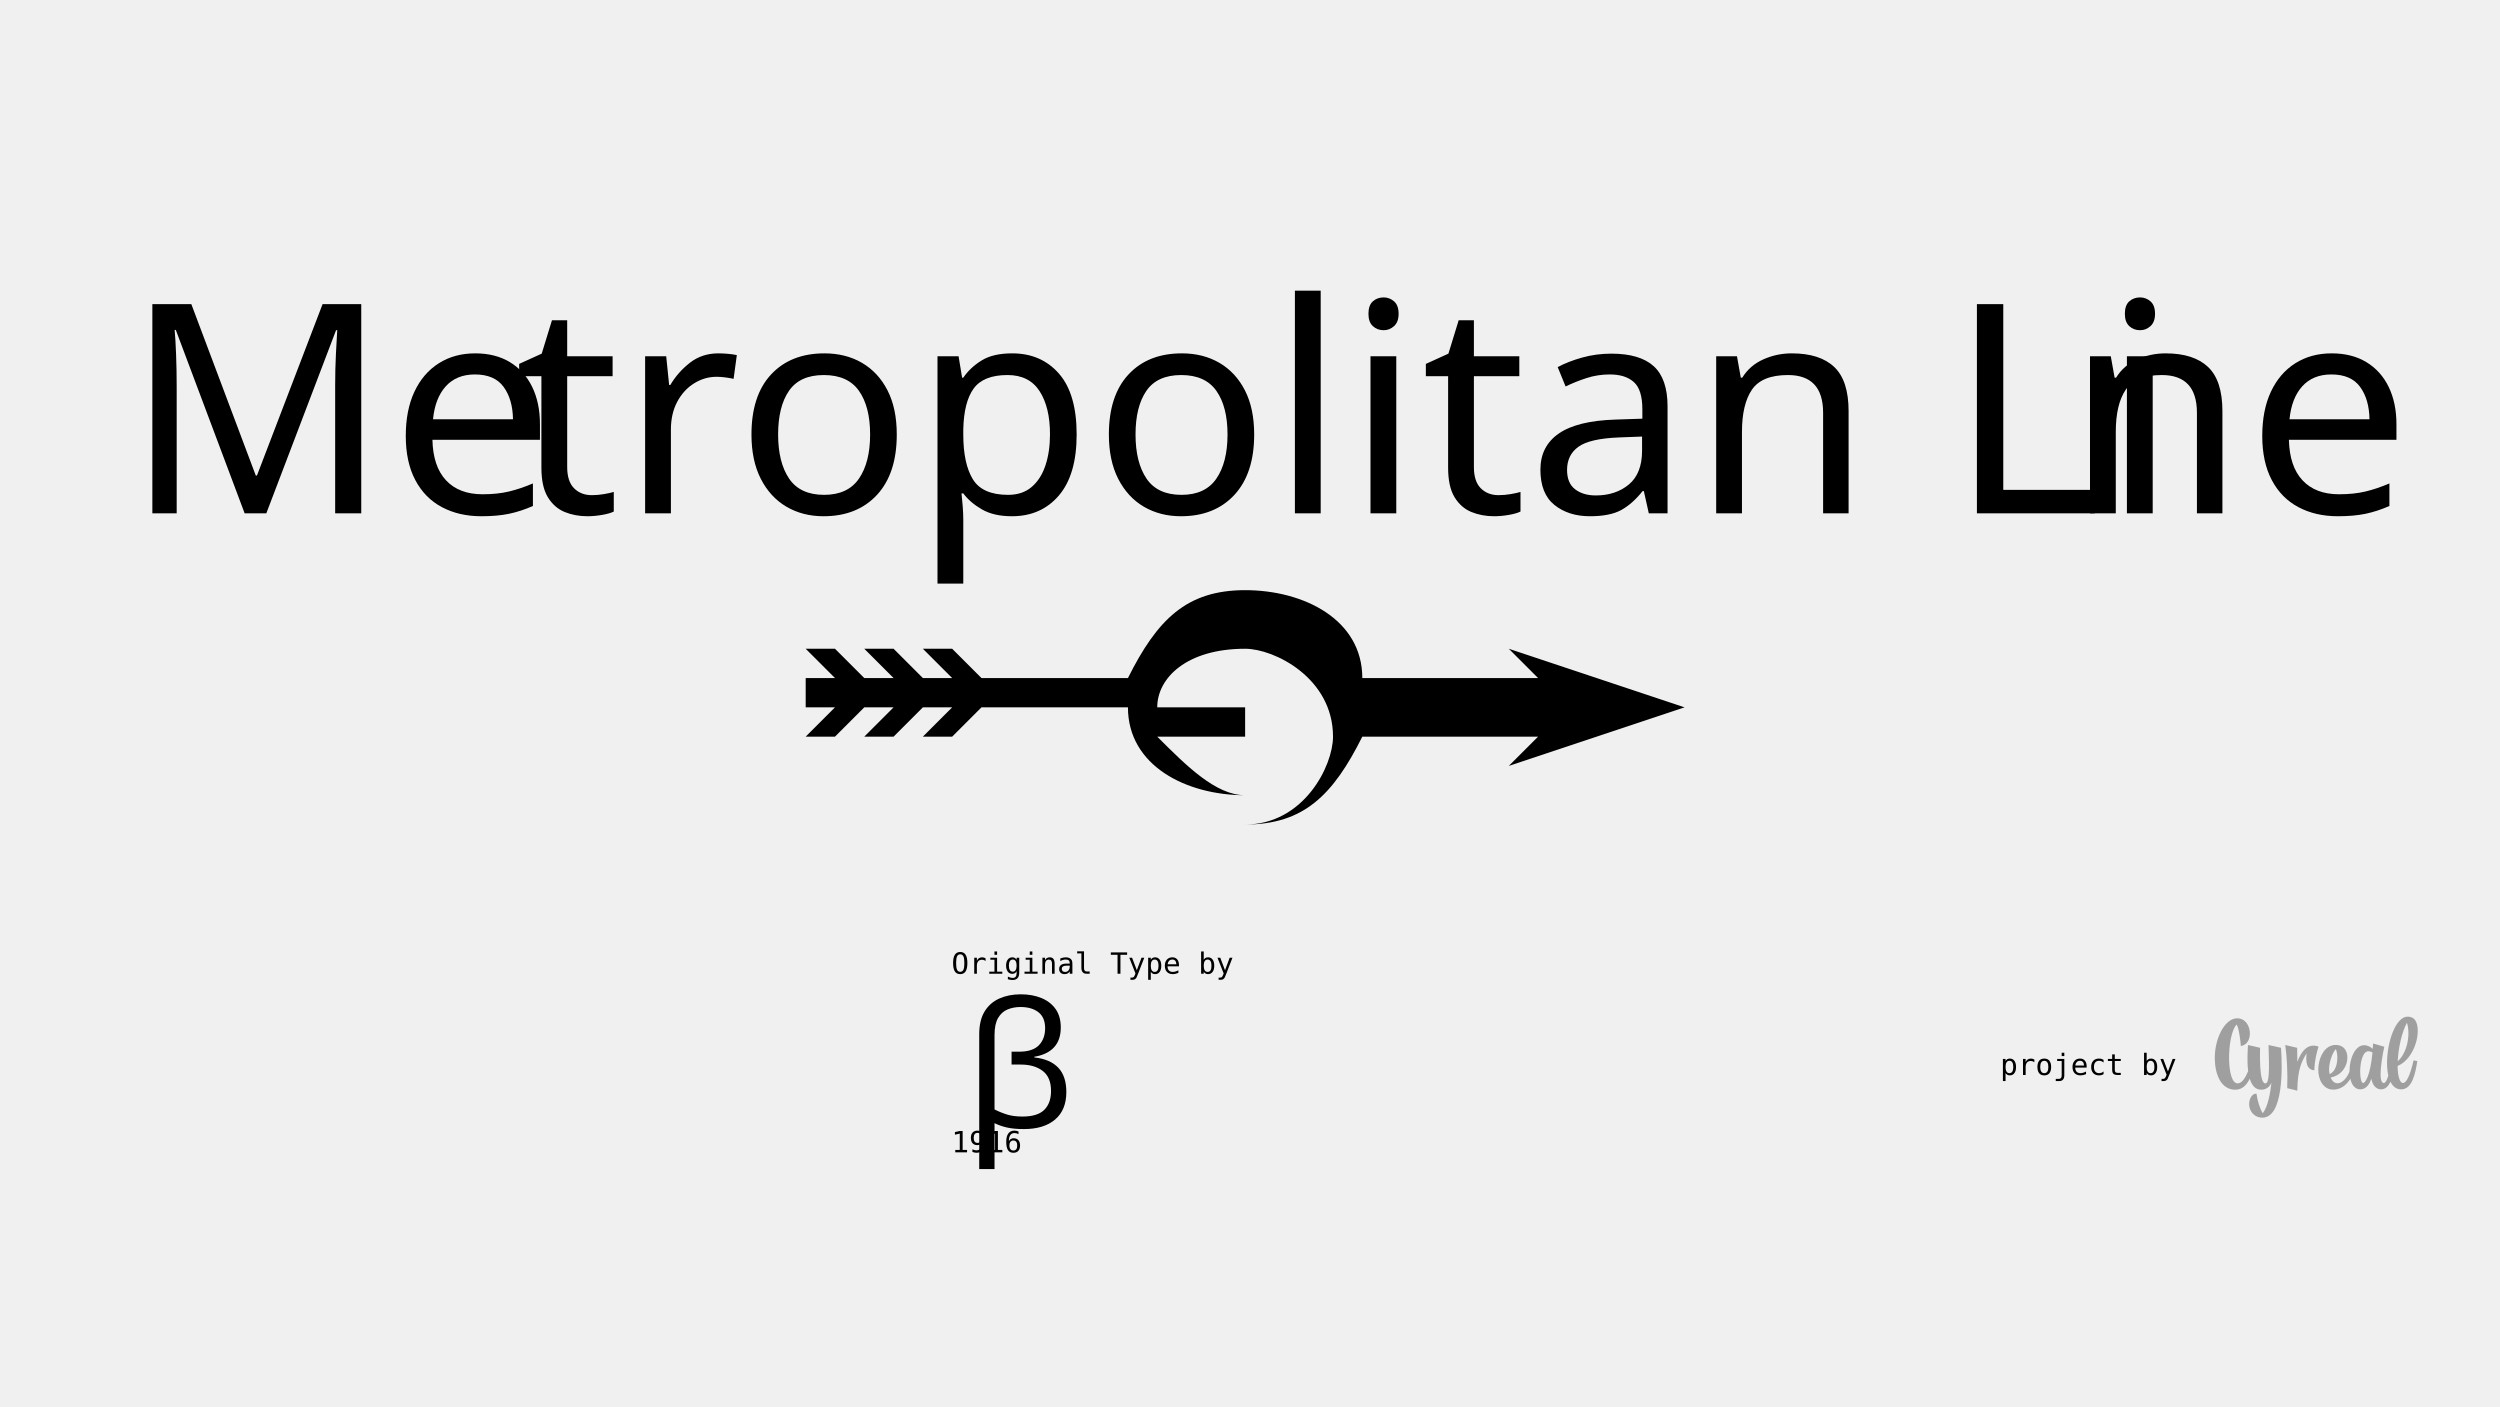
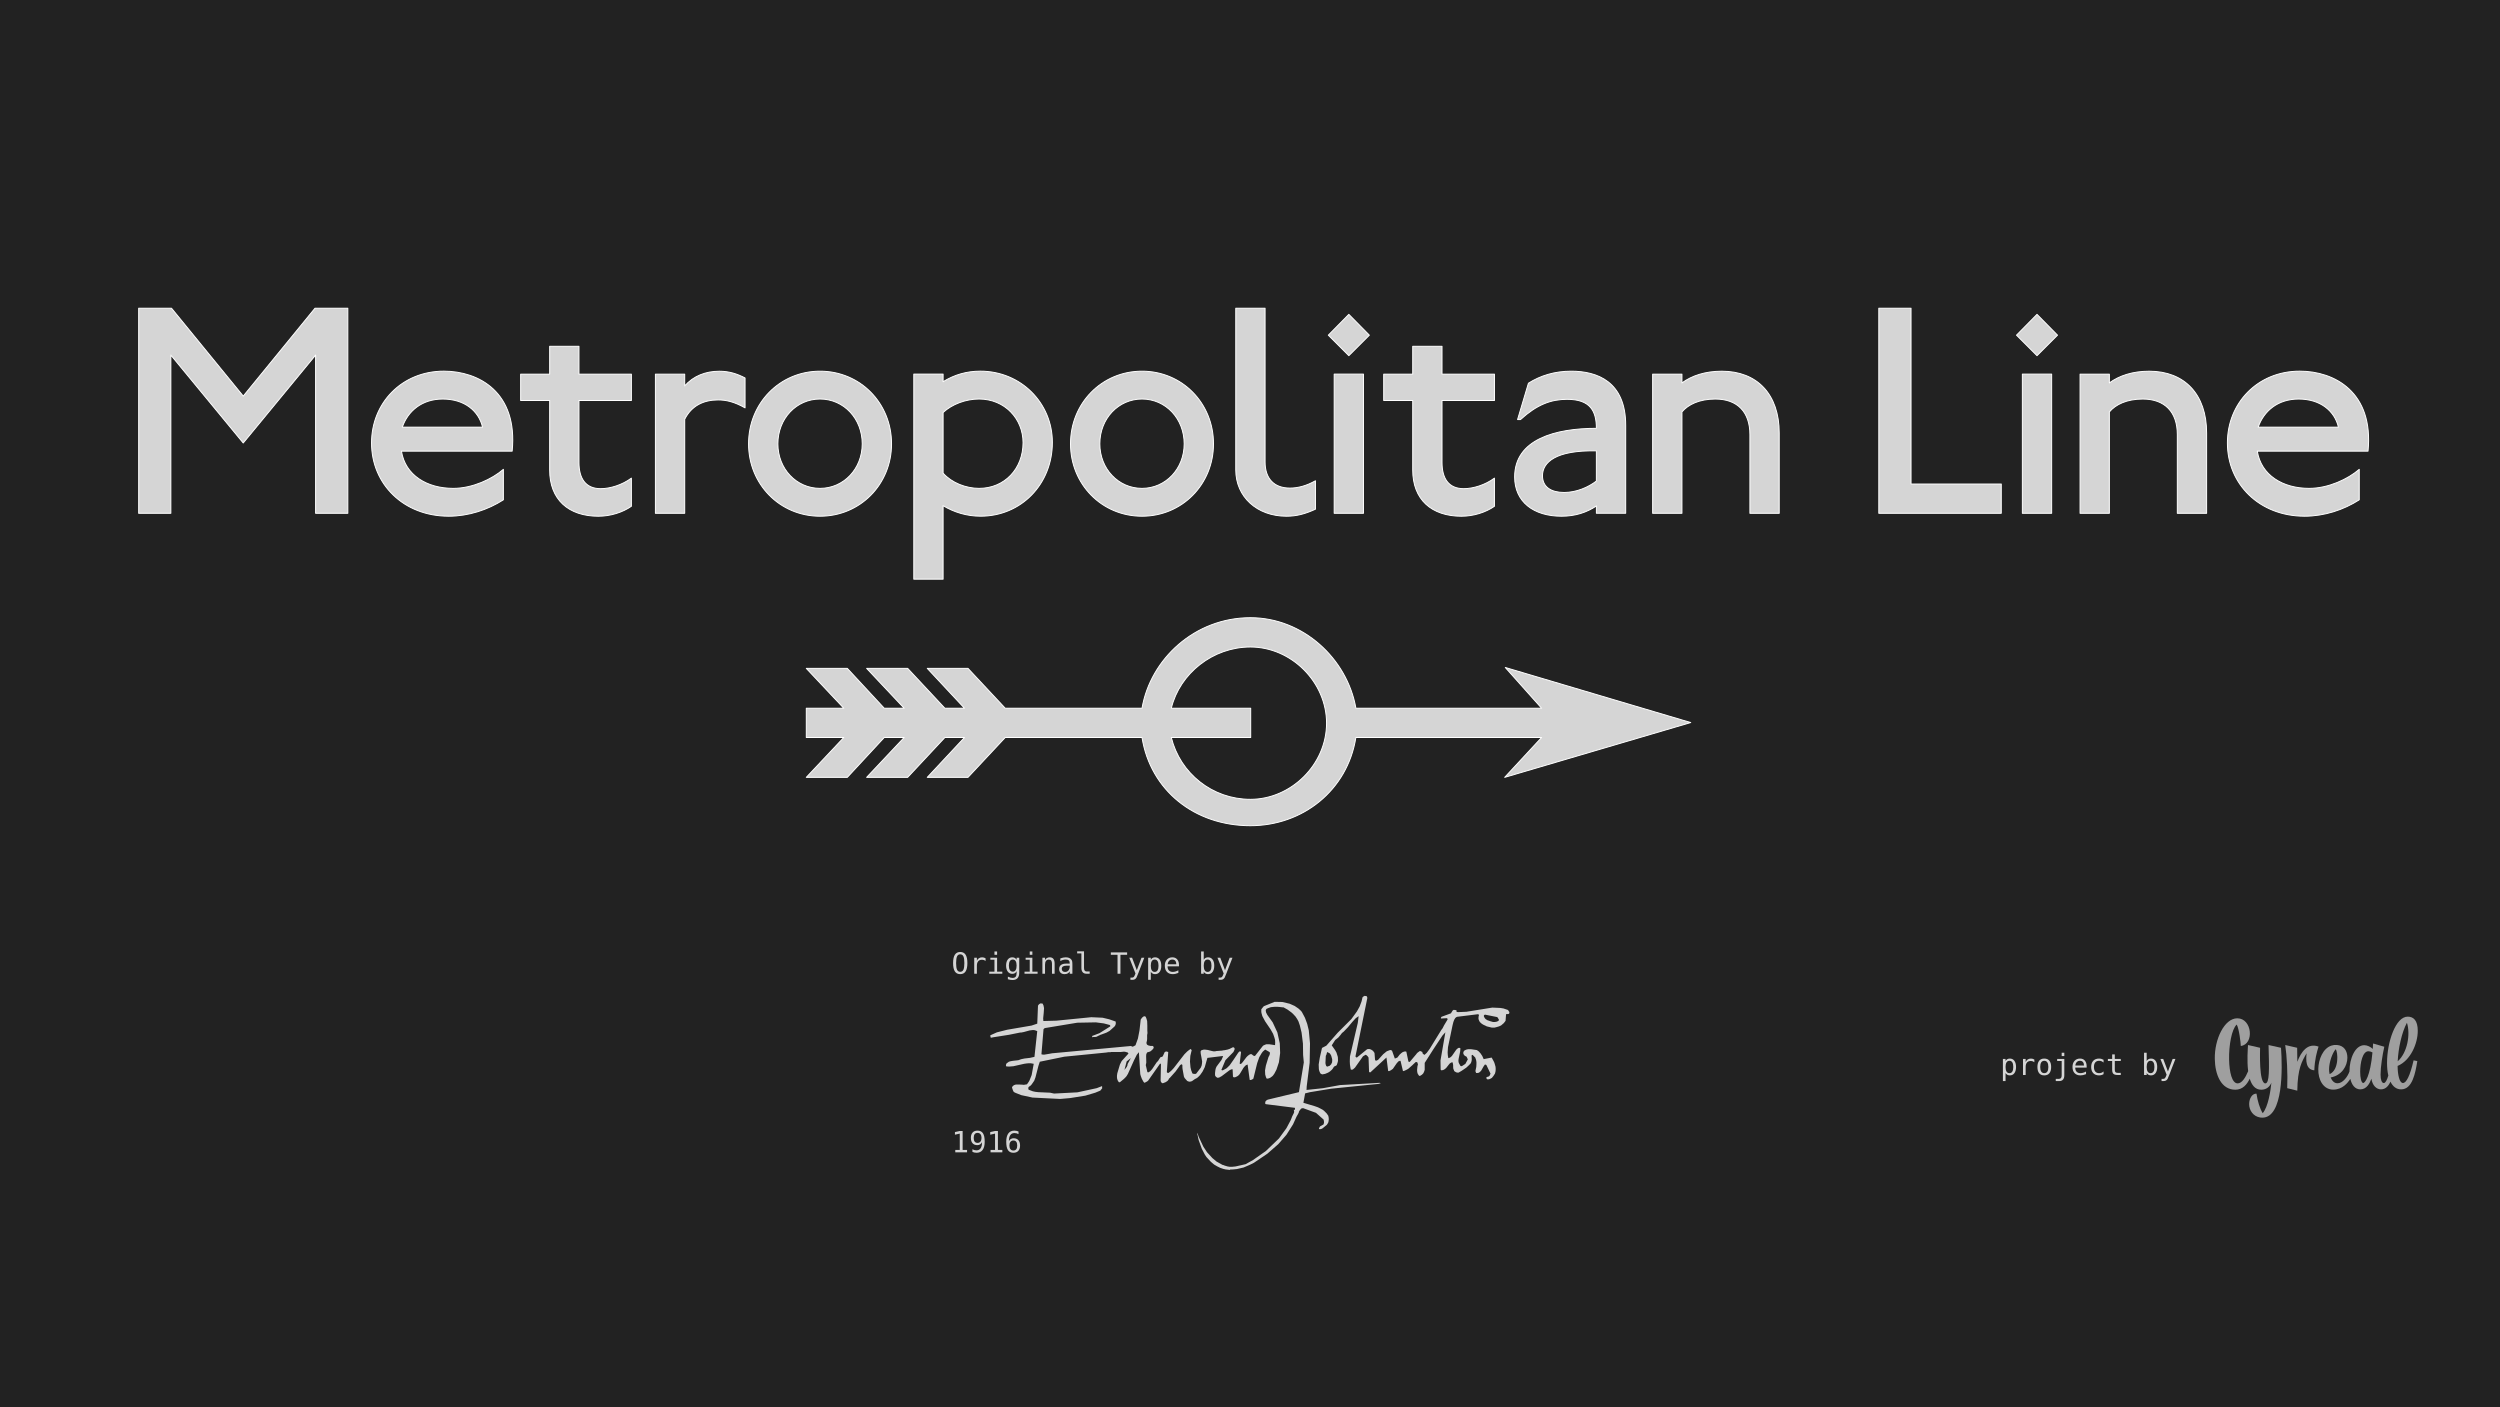
<svg xmlns="http://www.w3.org/2000/svg" width="100%" height="100%" viewBox="0 0 10667 6000" version="1.1" xml:space="preserve" style="fill-rule:evenodd;clip-rule:evenodd;stroke-linejoin:round;stroke-miterlimit:2;">
-   <g transform="matrix(4.166667,0,0,4.166667,-1118.23,636.8685)">
-     <text x="395.3px" y="372.8px" style="font-family:'Railway', 'Railway C1';font-size:300px;">Me<tspan x="795.2px 924.2px 1025.6px 1188.8px 1355.3px 1518.5px 1616.6px 1679px " y="372.8px 372.8px 372.8px 372.8px 372.8px 372.8px 372.8px 372.8px ">tropolit</tspan>an Li<tspan x="2383.1px " y="372.8px ">n</tspan>e</text>
-     <g transform="matrix(300,0,0,300,1093.425,691.4952)">
-       <path d="M1.5,0c0.2,0 0.3,-0.1 0.4,-0.3l0.6,0l-0.1,0.1l0.6,-0.2l-0.6,-0.2l0.1,0.1l-0.6,0c-0,-0.2 -0.2,-0.3 -0.4,-0.3c-0.2,0 -0.3,0.1 -0.4,0.3l-0.5,0l-0.1,-0.1l-0.1,0l0.1,0.1l-0.1,0l-0.1,-0.1l-0.1,0l0.1,0.1l-0.1,0l-0.1,-0.1l-0.1,0l0.1,0.1l-0.1,0l-0,0.1l0.1,0l-0.1,0.1l0.1,0l0.1,-0.1l0.1,0l-0.1,0.1l0.1,0l0.1,-0.1l0.1,0l-0.1,0.1l0.1,0l0.1,-0.1l0.5,0c0,0.2 0.2,0.3 0.4,0.3Zm0,-0.1c-0.1,0 -0.2,-0.1 -0.3,-0.2l0.3,0l0,-0.1l-0.3,0c0,-0.1 0.1,-0.2 0.3,-0.2c0.1,0 0.3,0.1 0.3,0.3c0,0.1 -0.1,0.3 -0.3,0.3Z" style="fill-rule:nonzero;" />
-     </g>
-     <g transform="matrix(300,0,0,300,1093.425,691.4952)" />
+   <rect x="-446.8" y="-375.4" width="11560.2" height="6750.7" style="fill:#222;" />
+   <g>
+     <path d="M591.5,2190.1l137.5,0l0,-675l308.8,375l308.8,-375l0,675l137.5,0l0,-875l-140,0l-306.2,375l-306.2,-375l-140,0l0,875Z" style="fill:#d5d5d5;fill-rule:nonzero;stroke:#fff;stroke-width:4.2px;" />
+     <path d="M1914,2202.6c85,0 167.5,-27.5 233.8,-70l0,-130c-47.5,41.2 -131.2,81.2 -213.8,81.2c-112.5,0 -205,-56.2 -221.2,-158.8l472.5,0c25,-252.5 -143.8,-341.3 -291.2,-341.3c-180,0 -308.8,136.2 -308.8,306.3c0,176.2 137.5,312.5 328.7,312.5Zm-197.5,-380c23.8,-68.8 83.8,-120 172.5,-120c93.8,0 153.8,51.3 170,120l-342.5,0Z" style="fill:#d5d5d5;fill-rule:nonzero;stroke:#fff;stroke-width:4.2px;" />
+     <path d="M2554,2202.6c50,0 102.5,-16.3 140,-42.5l0,-120c-38.8,28.8 -90,45 -131.2,45c-66.2,0 -92.5,-46.2 -92.5,-111.2l0,-265l223.7,0l0,-112.5l-223.7,0l0,-118.8l-125,0l0,118.8l-123.8,0l0,112.5l123.8,0l0,296.3c0,126.2 80,197.5 208.8,197.5Z" style="fill:#d5d5d5;fill-rule:nonzero;stroke:#fff;stroke-width:4.2px;" />
+     <path d="M2796.5,2190.1l125,0l0,-401.2c28.8,-57.5 80,-82.5 142.5,-82.5c33.8,0 68.8,7.5 115,33.8l0,-127.5c-33.7,-17.5 -67.5,-28.7 -110,-28.7c-57.5,0 -110,20 -147.5,62.5l0,-50l-125,0l0,593.8Z" style="fill:#d5d5d5;fill-rule:nonzero;stroke:#fff;stroke-width:4.2px;" />
+     <path d="M3499,2202.6c171.2,0 305,-136.2 305,-308.8c0,-173.8 -133.8,-310 -305,-310c-171.3,0 -305,136.2 -305,310c0,172.5 133.7,308.8 305,308.8Zm0,-118.8c-101.3,0 -180,-83.8 -180,-190c0,-107.5 78.7,-191.3 180,-191.3c101.2,0 180,83.8 180,191.3c0,106.2 -78.8,190 -180,190Z" style="fill:#d5d5d5;fill-rule:nonzero;stroke:#fff;stroke-width:4.2px;" />
+     <path d="M3899,2471.3l125,0l0,-313.8c47.5,28.7 102.5,45 160,45c172.5,0 306.2,-136.2 306.2,-315c0,-167.5 -133.8,-303.8 -307.5,-303.8c-57.5,0 -110,15 -158.7,45l0,-32.5l-125,0l0,875Zm278.7,-387.5c-56.2,0 -117.5,-23.8 -153.7,-65l0,-258.8c37.5,-35 96.2,-57.5 153.7,-57.5c108.8,0 187.5,83.8 187.5,186.3c0,111.2 -78.8,195 -187.5,195Z" style="fill:#d5d5d5;fill-rule:nonzero;stroke:#fff;stroke-width:4.2px;" />
+     <path d="M4872.7,2202.6c171.2,0 305,-136.2 305,-308.8c0,-173.8 -133.8,-310 -305,-310c-171.2,0 -305,136.2 -305,310c0,172.5 133.8,308.8 305,308.8Zm0,-118.8c-101.2,0 -180,-83.8 -180,-190c0,-107.5 78.8,-191.3 180,-191.3c101.2,0 180,83.8 180,191.3c0,106.2 -78.8,190 -180,190Z" style="fill:#d5d5d5;fill-rule:nonzero;stroke:#fff;stroke-width:4.2px;" />
+     <path d="M5489,2202.6c43.7,0 80,-10 123.8,-30l0,-121.2c-37.5,21.2 -73.8,31.2 -108.8,31.2c-68.8,0 -106.2,-41.2 -106.2,-111.2l0,-656.3l-125,0l0,690c0,115 91.2,197.5 216.2,197.5Z" style="fill:#d5d5d5;fill-rule:nonzero;stroke:#fff;stroke-width:4.2px;" />
+     <path d="M5692.7,2190.1l125,0l0,-593.8l-125,0l0,593.8Zm62.5,-672.5l87.5,-87.5l-87.5,-88.8l-87.5,88.8l87.5,87.5Z" style="fill:#d5d5d5;fill-rule:nonzero;stroke:#fff;stroke-width:4.2px;" />
+     <path d="M6236.5,2202.6c50,0 102.5,-16.3 140,-42.5l0,-120c-38.8,28.8 -90,45 -131.2,45c-66.2,0 -92.5,-46.2 -92.5,-111.2l0,-265l223.8,0l0,-112.5l-223.8,0l0,-118.8l-125,0l0,118.8l-123.8,0l0,112.5l123.8,0l0,296.3c0,126.2 80,197.5 208.8,197.5Z" style="fill:#d5d5d5;fill-rule:nonzero;stroke:#fff;stroke-width:4.2px;" />
+     <path d="M6662.7,2202.6c58.8,0 107.5,-16.3 148.8,-43.8l0,31.2l125,0l0,-375c0,-187.5 -122.5,-231.2 -232.5,-231.2c-70,0 -131.2,18.8 -182.5,51.3l-46.3,155l12.5,0c70,-63.8 130,-86.3 198.8,-86.3c100,0 125,51.3 125,123.8c-173.8,0 -348.8,46.2 -348.8,207.5c0,106.2 81.2,167.5 200,167.5Zm11.2,-101.3c-56.2,0 -92.5,-23.8 -92.5,-71.2c0,-57.5 56.3,-110 230,-106.3l0,128.8c-33.8,26.2 -85,48.7 -137.5,48.7Z" style="fill:#d5d5d5;fill-rule:nonzero;stroke:#fff;stroke-width:4.2px;" />
+     <path d="M7051.5,2190.1l125,0l0,-432.5c26.2,-31.3 73.8,-55 142.5,-55c95,0 147.5,56.3 147.5,151.3l0,336.3l125,0l0,-342.5c0,-165 -93.8,-263.8 -245,-263.8c-70,0 -127.5,18.8 -170,50l0,-37.5l-125,0l0,593.8Z" style="fill:#d5d5d5;fill-rule:nonzero;stroke:#fff;stroke-width:4.2px;" />
+     <path d="M8016.5,2190.1l522.5,0l0,-125l-385,0l0,-750l-137.5,0l0,875Z" style="fill:#d5d5d5;fill-rule:nonzero;stroke:#fff;stroke-width:4.2px;" />
+     <path d="M8629,2190.1l125,0l0,-593.8l-125,0l0,593.8Zm62.5,-672.5l87.5,-87.5l-87.5,-88.8l-87.5,88.8l87.5,87.5Z" style="fill:#d5d5d5;fill-rule:nonzero;stroke:#fff;stroke-width:4.2px;" />
+     <path d="M8875.2,2190.1l125,0l0,-432.5c26.2,-31.3 73.7,-55 142.5,-55c95,0 147.5,56.3 147.5,151.3l0,336.3l125,0l0,-342.5c0,-165 -93.8,-263.8 -245,-263.8c-70,0 -127.5,18.8 -170,50l0,-37.5l-125,0l0,593.8Z" style="fill:#d5d5d5;fill-rule:nonzero;stroke:#fff;stroke-width:4.2px;" />
+     <path d="M9832.7,2202.6c85,0 167.5,-27.5 233.7,-70l0,-130c-47.5,41.2 -131.2,81.2 -213.8,81.2c-112.5,0 -205,-56.2 -221.2,-158.8l472.5,0c25,-252.5 -143.8,-341.3 -291.2,-341.3c-180,0 -308.8,136.2 -308.8,306.3c0,176.2 137.5,312.5 328.8,312.5Zm-197.5,-380c23.8,-68.8 83.8,-120 172.5,-120c93.8,0 153.8,51.3 170,120l-342.5,0Z" style="fill:#d5d5d5;fill-rule:nonzero;stroke:#fff;stroke-width:4.2px;" />
+     <path d="M5335.2,3523.1c222.5,0 413.8,-150 450,-376.3l792.5,0l-157.5,170l793.8,-233.8l-791.2,-235l155,173.8l-792.5,0c-37.5,-212.5 -226.3,-386.2 -450,-386.2c-237.5,0 -426.2,176.2 -462.5,386.2l-583.8,0l-158.8,-170l-173.7,0l158.7,170l-83.7,0l-158.7,-170l-175,0l160,170l-85,0l-157.5,-170l-175,0l160,170l-160,0l0,125l160,0l-160,170l175,0l157.5,-170l85,0l-160,170l175,0l158.7,-170l83.7,0l-158.7,170l173.7,0l158.8,-170l583.8,0c36.2,225 223.8,376.3 462.5,376.3Zm0,-112.5c-162.5,0 -300,-111.2 -337.5,-263.8l338.8,0l0,-125l-338.8,0c36.2,-148.7 177.5,-261.2 337.5,-261.2c175,0 325,150 325,325c0,176.3 -151.2,325 -325,325Z" style="fill:#d5d5d5;fill-rule:nonzero;stroke:#fff;stroke-width:4.2px;" />
  </g>
-   <g transform="matrix(741.9157,0,0,741.9157,6551.559,4810.059)" />
-   <text x="4115.1px" y="4810.1px" style="font-family:'Railway', 'Railway C1';font-size:741.9px;">β</text>
+   <path d="M5248,4990.3l14.8,-0.7l14.8,-1.5l28.9,-6.7l27.5,-11.9l16.3,-8.2l57.1,-38.6l46.7,-40.8l34.9,-40.1l28.2,-44.5l14.1,-31.2l1.5,-3l5.2,-8.9l3.7,-7.4l0.7,-3.7l1.5,-3l5.2,-6.7l3.7,-3.7l2.2,-0.7l5.2,-0.7l54.9,20l32.6,28.9l1.5,8.9l0,5.2l-2.2,6.7l-14.8,8.2l-3.7,6.7l-0.7,2.2l0,2.2l3,0.7l3,0l2.2,-0.7l3,-0.7l3,-1.5l19.3,-15.6l3,-4.5l3,-5.2l1.5,-5.9l0.7,-5.9l0,-5.9l-0.7,-5.9l-1.5,-5.9l-6.7,-9.6l-11.1,-11.1l-5.9,-4.5l-9.6,-5.2l-10.4,-5.2l-14.8,-5.2l-47.5,-14.1l7.4,-40.1l20.8,-5.2l89.8,-14.8l197.3,-20l5.9,-0.7l9.6,-3l-3.7,-0.7l-0.7,-0.7l-169.9,9.6l-73.4,13.4l-69.7,7.4l0.7,-14.8l12.6,-100.9l1.5,-83.1l-5.2,-55.6l-6.7,-27.5l-9.6,-26l-13.4,-25.2l-5.2,-5.9l-8.9,-8.2l-16.3,-11.1l-21.5,-9.6l-31.2,-7.4l-32.6,-0.7l-46,18.5l-3,3l-8.2,10.4l0,10.4l0.7,5.2l3.7,13.4l11.9,22.3l23.7,34.9l10.4,18.5l5.2,14.8l3,10.4l0.7,11.9l-0.7,11.1l-24.5,-3.7l-12.6,0l-4.5,1.5l-8.2,3.7l-3.7,3.7l-31.9,40.8l-3,0l-4.5,-1.5l-5.2,-4.5l-4.5,-2.2l-7.4,3l-6.7,5.2l-5.2,5.2l-16.3,21.5l-5.2,5.9l-3,1.5l-3.7,0l0,-0.7l-0.7,-0.7l5.9,-49.7l-1.5,-0.7l-1.5,-1.5l-3.7,0l-5.2,5.2l-20.8,31.2l-15.6,22.3l-9.6,9.6l-5.2,4.5l-12.6,6.7l-3.7,1.5l-1.5,-0.7l-2.2,-0.7l-0.7,-0.7l0,-0.7l17.1,-40.8l34.1,-34.9l4.5,-9.6l0.7,-3.7l-0.7,-3l-2.2,-3l-2.2,-0.7l-3,0l-13.4,6.7l-8.9,3l-14.8,3l-2.2,0l-7.4,1.5l-1.5,0l-19.3,1.5l-1.5,0l-6.7,1.5l-6.7,0l-9.6,-2.2l-14.1,-3.7l-11.9,-1.5l-5.9,0l-8.2,2.2l-1.5,0.7l-1.5,1.5l-2.2,3.7l0.7,8.9l3,16.3l3,17.1l-0.7,8.9l-1.5,8.9l-3.7,8.9l-20,26l-5.2,0.7l-6.7,-0.7l-3.7,-1.5l-0.7,-1.5l-4.5,-11.9l-3,-12.6l-2.2,-24.5l1.5,-24.5l5.9,-24.5l-4.5,-4.5l0,-0.7l-7.4,5.2l-7.4,5.9l-11.9,11.9l-45.3,58.6l-8.9,9.6l-7.4,6.7l-7.4,5.2l-2.2,-0.7l-3,-2.2l-0.7,-0.7l0,-1.5l5.9,-84.6l-4.5,-1.5l-1.5,-0.7l-3,0l-3,0.7l-2.2,1.5l-0.7,0l-8.2,17.8l-1.5,1.5l-3,1.5l-3.7,0.7l-0.7,0l-2.2,2.2l-4.5,6.7l-4.5,7.4l-5.9,5.9l-20,29.7l-8.2,8.9l-7.4,4.5l-1.5,0l-0.7,-0.7l-1.5,0l-0.7,-0.7l0,-0.7l-6.7,-28.9l2.2,-10.4l-0.7,-28.2l0.7,-8.2l3.7,-7.4l5.2,-1.5l7.4,-2.2l6.7,-5.2l6.7,-6.7l2.2,-6.7l-3,-4.5l-2.2,-0.7l-8.2,0l-9.6,-2.2l-5.2,-3l-1.5,-2.2l-1.5,-4.5l0,-2.2l2.2,-8.9l0.7,-7.4l0,-16.3l1.5,-8.2l-0.7,-11.1l0,-20.8l-0.7,-19.3l-3,-10.4l-3,-7.4l-2.2,-2.2l-3.7,-0.7l-3,0.7l-6.7,5.2l-5.9,8.2l-5.2,46l-6.7,34.9l-10.4,28.9l-11.1,5.9l-2.2,0l-2.2,-1.5l-3.7,-0.7l0,-0.7l-336.8,31.2l-11.9,2.2l-22.3,3.7l-7.4,-0.7l-3,-0.7l-0.7,-0.7l8.9,-106.8l5.2,-4.5l138.7,-23l79.4,-1.5l34.1,4.5l25.2,6.7l2.2,3l0,3l-46,28.9l-31.2,11.9l0,5.9l3.7,-1.5l8.9,0l5.2,-0.7l10.4,-5.2l3.7,-1.5l2.2,-1.5l6.7,-2.2l20,-7.4l13.4,-7.4l6.7,-5.9l14.8,-13.4l3.7,-5.9l1.5,-7.4l-0.7,-7.4l-27.5,-9.6l-28.2,-6.7l-48.2,-2.2l-149.1,14.8l-55.6,1.5l-0.7,-11.9l2.2,-21.5l1.5,-21.5l-2.2,-11.1l-3.7,-8.2l-3.7,-0.7l-4.5,0l-0.7,-0.7l-5.2,3l-3.7,3.7l-2.2,3.7l0,1.5l-3,74.9l-24.5,8.2l-103.9,17.8l-43.8,11.1l-28.2,12.6l0.7,5.9l0.7,3l1.5,1.5l11.1,-2.2l66,-10.4l47.5,-9.6l4.5,0l11.1,-2.2l24.5,-6.7l11.9,-1.5l6.7,0l4.5,0.7l9.6,3.7l-11.9,109.8l-20,4.5l-1.5,0l-17.8,2.2l-1.5,0l-14.8,3l-4.5,1.5l-8.2,3l-11.9,1.5l-2.2,0l-4.5,0.7l-2.2,0l-12.6,2.2l-7.4,2.2l-8.2,5.9l-3,3l-0.7,3l-0.7,5.2l0.7,2.2l2.2,0.7l10.4,0.7l18.5,-1.5l46,-10.4l10.4,-1.5l7.4,-0.7l10.4,0l12.6,2.2l-8.9,48.2l-8.9,22.3l-3.7,6.7l-7.4,10.4l-13.4,2.2l-6.7,-0.7l-14.1,-0.7l-12.6,0l-7.4,2.2l-4.5,3l-3,3l-2.2,4.5l3.7,11.1l3,6.7l3,2.2l2.2,1.5l5.2,2.2l22.3,8.9l48.2,10.4l118,5.9l42.3,-3.7l65.3,-10.4l42.3,-12.6l21.5,-8.9l8.2,-10.4l-0.7,-3l0,-5.9l-23,8.9l-82.4,17.8l-99.4,5.2l-17.1,-3.7l-49.7,-2.2l-13.4,-1.5l-10.4,-2.2l-15.6,-5.9l-3,-1.5l-0.7,-3.7l0,-5.2l1.5,-1.5l0.7,-1.5l5.9,-3.7l5.2,-5.2l3.7,-5.2l8.2,-11.9l5.2,-14.1l12.6,-49l5.9,-17.8l104.6,-21.5l179.5,-17.8l8.9,-1.5l8.9,0l2.2,-0.7l40.8,0l14.1,-1.5l5.9,0.7l10.4,3l2.2,3l0.7,1.5l-28.9,31.9l-7.4,14.8l-11.1,37.1l-1.5,9.6l0,7.4l0.7,6.7l2.2,6.7l3.7,5.9l0.7,1.5l3,0.7l2.2,0l17.1,-14.1l6.7,-6.7l4.5,-5.2l5.9,-9.6l26,-57.9l11.9,-23.7l8.9,-11.1l5.9,93.5l2.2,8.2l4.5,11.9l5.9,11.1l4.5,5.9l4.5,-1.5l8.2,-4.5l3.7,-3l50.5,-72l1.5,1.5l0.7,0l0.7,-3l0.7,-0.7l0.7,2.2l-1.5,72l0.7,3l2.2,4.5l4.5,3l1.5,0.7l11.9,-4.5l8.2,-5.2l4.5,-5.2l2.2,-5.2l3,-2.2l25.2,-28.2l15.6,-21.5l3,-4.5l4.5,-3.7l2.2,-0.7l2.2,0.7l1.5,3l0,8.9l0.7,7.4l5.9,32.6l3,5.9l4.5,5.2l6.7,7.4l5.9,2.2l3,0.7l2.2,0l3.7,-0.7l5.2,-1.5l5.2,-3.7l7.4,-5.2l7.4,-3.7l5.2,-3.7l9.6,-9.6l10.4,-14.8l9.6,-19.3l11.1,-39.3l66.8,-8.2l-1.5,5.2l-5.2,11.9l-15.6,20.8l-5.9,8.2l-3,7.4l-1.5,6.7l-1.5,12.6l0,6.7l0.7,5.2l3.7,4.5l5.2,3.7l4.5,0l4.5,-1.5l3.7,-1.5l1.5,-1.5l4.5,-2.2l33.4,-25.2l7.4,-3.7l5.9,-0.7l1.5,31.9l3,2.2l0.7,0.7l5.9,-0.7l8.2,-3.7l4.5,-3l5.2,-5.2l4.5,-6.7l11.9,-20l4.5,-5.9l6.7,-6.7l7.4,-3l8.9,65.3l1.5,0.7l3,0l4.5,-1.5l5.2,-3l1.5,-1.5l16.3,-66l8.9,-25.2l10.4,-17.8l5.2,-6.7l9.6,-8.2l19.3,11.1l0.7,3.7l0,3.7l-2.2,6.7l-3.7,6.7l-11.1,36.4l-3.7,20.8l0.7,17.1l2.2,8.2l3,8.2l2.2,1.5l3.7,0l5.2,-1.5l5.2,-2.2l8.2,-5.9l3.7,-3.7l5.9,-8.2l8.9,-17.1l10.4,-31.2l5.2,-39.3l-1.5,-41.5l-10.4,-46.7l-20,-43l-23,-31.9l-5.2,-10.4l-1.5,-8.2l1.5,-3.7l1.5,-3l6.7,-3l8.2,-3l4.5,-1.5l15.6,-1.5l11.9,0l8.9,0.7l12.6,1.5l4.5,0l17.1,9.6l16.3,11.9l6.7,5.9l11.1,11.9l7.4,11.1l5.2,9.6l5.9,17.1l7.4,30.4l5.9,47.5l0.7,48.2l3,31.9l-20.8,126.9l-132.8,31.9l-3,1.5l-4.5,3l-2.2,3l-0.7,1.5l-0.7,3.7l0,4.5l1.5,1.5l1.5,0.7l123.9,15.6l0,5.9l-0.7,2.2l-0.7,0.7l-3.7,0l1.5,5.2l0,4.5l-1.5,4.5l-6.7,13.4l-3.7,9.6l-3,7.4l-17.8,33.4l-31.9,43.8l-55.6,53.4l-54.9,38.6l-31.9,17.8l-42.3,9.6l-14.1,1.5l-11.9,0l-8.9,-1.5l-12.6,-3.7l-3,-1.5l-5.9,-1.5l-25.2,-14.1l-17.8,-14.8l-23,-25.2l-15.6,-23.7l-20,-42.3l-5.2,-16.3l-0.7,4.5l2.2,8.2l1.5,8.2l2.2,9.6l13.4,37.1l12.6,24.5l7.4,11.1l18.5,20l14.1,11.9l12.6,7.4l13.4,6.7l13.4,4.5l9.6,2.2l18.5,2.2Zm-450.3,-425.1l9.6,-36.4l17.8,-14.1l-14.1,26l0,3.7l-3,7.4l-2.2,3l-8.2,10.4Zm864.3,-14.1l-3.7,-3.7l-2.2,-6.7l-0.7,-5.2l1.5,-30.4l3,-5.9l1.5,-6.7l1.5,-3.7l4.5,2.2l6.7,3.7l2.2,3l3.7,6.7l3.7,13.4l0.7,4.5l-0.7,10.4l-2.2,4.5l-1.5,3.7l-6.7,6.7l-11.1,3.7Zm686.3,54.2l3.7,0l5.2,-1.5l8.2,-4.5l6.7,-8.2l6.7,-10.4l2.2,-8.9l0.7,-6.7l0,-7.4l-0.7,-6.7l-4.5,-15.6l-3,-6.7l-8.9,-16.3l-34.1,6.7l-5.9,-13.4l-7.4,-11.1l-7.4,-8.2l-8.2,-5.9l-24.5,-3.7l-13.4,0l-6.7,1.5l-6.7,3l-1.5,0.7l-3,3.7l-1.5,2.2l-0.7,4.5l0,1.5l0.7,3l1.5,3l3.7,4.5l8.2,4.5l5.2,11.1l-10.4,19.3l-14.8,9.6l-4.5,0l-1.5,-0.7l-5.2,-8.9l-3,-6.7l-0.7,-6.7l0.7,-7.4l6.7,-31.9l0.7,-7.4l0,-7.4l-3,-0.7l-4.5,0l-3.7,2.2l-5.9,5.2l-18.5,26.7l-5.2,5.2l-6.7,3.7l-3.7,0.7l-2.2,-12.6l-0.7,-12.6l1.5,-21.5l19.3,-92.7l3.7,-14.8l3.7,-9.6l4.5,-7.4l4.5,-3.7l3.7,-1.5l89.8,-11.1l1.5,0.7l0,1.5l1.5,3l-1.5,3.7l-0.7,8.9l0.7,4.5l3,7.4l3,4.5l7.4,6.7l7.4,4.5l8.2,3.7l5.9,3l18.5,4.5l3,0.7l11.1,0l6.7,-1.5l10.4,-3l5.9,-2.2l5.9,-3l11.1,-9.6l7.4,-9.6l2.2,-28.2l2.2,-0.7l6.7,0l3.7,-1.5l0.7,-1.5l0.7,-3l0,-3l-3.7,-4.5l-1.5,-3.7l-20,-6.7l-13.4,-2.2l-34.1,-1.5l-110.5,17.8l-34.9,1.5l-5.9,-0.7l-1.5,-1.5l0,-4.5l-0.7,-1.5l-11.1,-1.5l-1.5,0.7l-3.7,3l-6.7,11.1l-40.1,14.8l-2.2,3l-0.7,2.2l0,0.7l0.7,1.5l26,-1.5l0.7,1.5l1.5,3.7l-15.6,26l-5.9,11.9l-5.2,6.7l-49.7,80.9l-12.6,17.1l-8.9,8.2l-2.2,0l-2.2,-1.5l-1.5,-1.5l-2.2,-1.5l-0.7,-1.5l-0.7,-2.2l-0.7,-3.7l-10.4,-4.5l-2.2,2.2l-6.7,4.5l-5.2,5.2l-0.7,1.5l-28.2,33.4l-3,0l-2.2,-0.7l-0.7,-0.7l-8.9,-42.3l-1.5,0l-1.5,-0.7l-2.2,0l-4.5,0.7l-5.9,2.2l-5.2,3.7l-7.4,6.7l-8.2,10.4l-1.5,2.2l-11.1,4.5l-11.9,-33.4l-2.2,-1.5l-3.7,-1.5l-2.2,0l-4.5,1.5l-9.6,3.7l-3,2.2l-12.6,10.4l-20.8,23l-1.5,1.5l-6.7,3l-2.2,0l-1.5,-0.7l-1.5,-1.5l-0.7,-3l-2.2,-28.2l-1.5,-1.5l-4.5,-6.7l-8.9,-5.9l-7.4,-2.2l-1.5,0l-6.7,0.7l-1.5,0.7l-43,34.9l-3,-0.7l-3,-3l0,-2.2l50.5,-248.5l-1.5,-4.5l-0.7,-1.5l-2.2,-2.2l-5.2,0l-0.7,-0.7l-2.2,0.7l-3,1.5l-3,2.2l-2.2,2.2l-3.7,16.3l-8.2,22.3l-11.9,21.5l-23.7,32.6l-58.6,58.6l-48.2,54.9l-18.5,9.6l-9.6,42.3l-4.5,28.2l0.7,19.3l0.7,4.5l2.2,6.7l3,6.7l2.2,2.2l5.9,3l4.5,-0.7l8.2,-1.5l12.6,-5.2l8.2,-5.2l8.2,-7.4l3.7,-4.5l4.5,-7.4l3.7,-3l5.9,-2.2l3,-3l3,-8.9l1.5,-5.2l0.7,-5.9l-0.7,-14.1l-1.5,-5.2l-4.5,-14.1l-5.9,-10.4l-14.1,-20l14.8,-23l2.2,-1.5l11.1,-8.9l8.9,-10.4l6.7,-8.9l7.4,-5.9l17.8,-18.5l18.5,-22.3l14.8,-16.3l12.6,-8.9l-3.7,28.9l-33.4,143.2l-0.7,20.8l0.7,14.1l2.2,14.1l1.5,6.7l0.7,0.7l4.5,0l3,-0.7l2.2,-1.5l7.4,-6.7l34.1,-48.2l11.1,-6.7l3,1.5l2.2,1.5l3.7,3.7l3.7,5.2l2.2,60.8l0.7,1.5l3,0.7l2.2,0l68.3,-63.1l7.4,57.9l4.5,0l7.4,-3.7l8.2,-5.9l16.3,-23.7l6.7,-7.4l5.2,-3.7l0.7,2.2l1.5,-0.7l1.5,-1.5l0.7,0.7l10.4,43.8l4.5,-0.7l8.2,-3.7l9.6,-5.2l17.8,-15.6l3,-3l11.1,-10.4l3.7,0l3,0.7l3,8.9l-2.2,8.9l-1.5,15.6l0.7,8.9l2.2,7.4l3.7,5.2l0.7,1.5l0.7,0.7l3,1.5l0.7,0l3,-1.5l5.9,-3.7l5.2,-5.2l1.5,-2.2l3,-6.7l2.2,-6.7l0,-29.7l37.8,-59.4l37.8,-57.1l12.6,-14.1l-20.8,120.2l0.7,39.3l2.2,2.2l1.5,0.7l7.4,-1.5l6.7,-3.7l5.9,-5.2l11.1,-14.1l4.5,-5.2l5.9,-3.7l3,-0.7l2.2,-0.7l2.2,7.4l0.7,5.9l0,7.4l0.7,7.4l3,6.7l0.7,3l4.5,3l3.7,2.2l5.2,1.5l5.2,0l8.9,-5.2l1.5,-0.7l11.1,-7.4l11.9,-8.2l9.6,-8.9l8.2,-8.2l3,-5.9l1.5,-5.9l0.7,-5.2l-0.7,-17.8l1.5,-1.5l1.5,-0.7l2.2,0l0.7,1.5l9.6,9.6l3.7,10.4l1.5,9.6l0,8.9l-0.7,11.1l-3.7,17.8l3,8.2l5.9,0l4.5,-0.7l3,-1.5l5.9,-5.2l3,-3.7l9.6,-17.1l5.9,-8.2l5.9,2.2l17.8,37.1l-3.7,8.2l-1.5,2.2l-1.5,0.7l-2.2,1.5l-3.7,0.7l-3.7,1.5l-1.5,1.5l0,1.5l0.7,3l2.2,3l1.5,0l1.5,0.7Zm21.5,-244.8l-10.4,-3l-14.8,-5.2l-2.2,-2.2l-2.2,-0.7l-3.7,-3.7l-1.5,-2.2l-3,-5.2l-0.7,-3l0,-1.5l1.5,-3l3.7,-1.5l51.9,10.4l3.7,4.5l0.7,2.2l0.7,1.5l2.2,1.5l-0.7,1.5l0,1.5l-0.7,3l-7.4,3.7l-8.2,1.5l-8.9,0Z" style="fill:#d5d5d5;fill-rule:nonzero;" />
  <clipPath id="_clip1">
    <rect x="9450.1" y="4321.4" width="866.1" height="447.5" />
  </clipPath>
  <g clip-path="url(#_clip1)">
    <g>
      <g>
        <g>
          <g>
            <path d="M9679.4,4459c3.2,105.8 4.2,163.6 -13.8,163.6c-27.6,0 -22.3,-137.5 -22.3,-151.9l-51.5,-11.8c-0.8,17.1 -5.1,66.9 0.7,111.4c-10.9,26.1 -26.2,52.3 -44.8,52.3c-24.4,0 -35.6,-47.6 -36.6,-102.3c-1.1,-59.8 10.6,-127.8 32.4,-148.8c10.1,16.4 17.5,79.3 17.5,91.5c58.4,-7.2 48.8,-118.1 -14.9,-118.1c-55.2,0 -97.6,89.5 -96,173.3c1.1,66.5 26.5,131.4 87.6,131.4c31.3,0 49.8,-22.5 61.5,-47.1c8.2,27.1 23,47.1 48.9,47.1c23.9,0 36.6,-14.3 43.5,-29.7c-3.7,36.3 -13.8,102.3 -37.1,129.9c-12.7,-21 -21.8,-51.1 -26.5,-83.3c-17,-1.5 -31.3,18.9 -31.3,44.5c0,26.6 17,52.7 47.8,57.3c2.7,0.5 5.3,0.5 8.5,0.5c89.7,0 86,-211.7 79.6,-298.1l-53.1,-11.8Z" style="fill:#9f9f9f;fill-rule:nonzero;" />
          </g>
          <g>
            <path d="M10083.7,4621c-8.5,0 -13.3,-22 -13.3,-48.1c0,-38.9 10.6,-87.4 35,-87.4c5.3,0 11.1,1.5 17,5.1l0.6,-1.5c-9.5,105.2 -32.7,131.9 -39.4,131.9m-145.9,-59.3c0.5,-30.7 13.8,-68 28.1,-84.9c10.1,11.2 15.4,88.3 -25.8,106.3c-1.9,-8.3 -2.5,-16.1 -2.3,-21.4m332.2,-197.9c15.9,49.7 1.6,128.5 -39.4,164.5c2.6,-56 17.3,-123.2 39.4,-164.5m-17,257.2c-14.5,0 -22.5,-33.2 -22.8,-72.9c55.5,-23 86,-96 86,-149.5c0,-44.5 -18,-60.8 -43,-60.8c-51.5,0 -88.1,108.4 -88.1,197.4c0,19.4 1.7,37.8 5.5,53.9c-5.9,20.5 -12.6,32 -19.3,32c-9,0 -13.8,-14.3 -13.8,-35.8c0,-33.2 8,-83.9 15.9,-119.1l-47.8,-13.8c-0.4,8.1 -0.9,15.8 -1.4,23.2c-8.7,-8.8 -23.5,-16 -36.2,-16c-39.8,0 -63.1,58.3 -63.1,110.4c0,0.6 0,1.2 0,1.8c-8.4,23.7 -29.2,50.3 -51,50.3c-14.6,0 -23.9,-11.3 -29.3,-24.7c46.9,-8.8 71.3,-48.4 71.3,-84.7c0,-29.1 -14.8,-51.7 -44.8,-54c-8.6,-0.7 -16.4,0.4 -23.4,2.7c-35.9,11.9 -55,58 -55.9,99.9c-1.1,46.5 21.8,87.9 63.7,87.9c39.1,0 62.2,-28.6 73,-46.1c5.9,25.7 19.6,45 42.7,45c27.6,0 40.3,-26.6 47.2,-45.5c4.2,29.1 21.8,45.5 40.9,45.5c19.1,0 32.1,-13.9 40.4,-32.9c9.7,20.2 24.6,32.9 45.6,32.9c47.8,0 60.5,-68.5 69,-120.7l-15.9,-3.1c-15.4,67 -31.3,96.6 -45.1,96.6" style="fill:#9f9f9f;fill-rule:nonzero;" />
          </g>
          <g>
            <path d="M9802.2,4530.3l-0.7,-59.6l-50.9,-11.8c6.9,44.5 11.1,121.7 8.5,184.1l43,10.7c1.4,-95.8 19.8,-125.4 39.8,-159.8c-3.7,30.3 -3.5,70.4 32.9,72.9c1.6,-46.5 10.6,-77.2 18,-101.2c-46.4,-17.1 -74.4,21.7 -90.5,64.7" style="fill:#9f9f9f;fill-rule:nonzero;" />
          </g>
        </g>
      </g>
    </g>
  </g>
-   <text x="8534.4px" y="4586.7px" style="font-family:'IBMPlexMono-Regular', 'IBM Plex Mono', monospace;font-size:125px;">project by</text>
+   <text x="8534.4px" y="4586.7px" style="font-family:'IBMPlexMono-Regular', 'IBM Plex Mono', monospace;font-size:125px;fill:#d5d5d5;">project by</text>
  <g transform="matrix(125,0,0,125,5259.477,4154.719)" />
-   <text x="4059.5px" y="4154.7px" style="font-family:'IBMPlexMono-Regular', 'IBM Plex Mono', monospace;font-size:125px;">Original Type by</text>
+   <text x="4059.5px" y="4154.7px" style="font-family:'IBMPlexMono-Regular', 'IBM Plex Mono', monospace;font-size:125px;fill:#d5d5d5;">Original Type by</text>
  <g transform="matrix(125,0,0,125,4359.477,4916.851)" />
-   <text x="4059.5px" y="4916.9px" style="font-family:'IBMPlexMono-Regular', 'IBM Plex Mono', monospace;font-size:125px;">1916</text>
+   <text x="4059.5px" y="4916.9px" style="font-family:'IBMPlexMono-Regular', 'IBM Plex Mono', monospace;font-size:125px;fill:#d5d5d5;">1916</text>
</svg>
